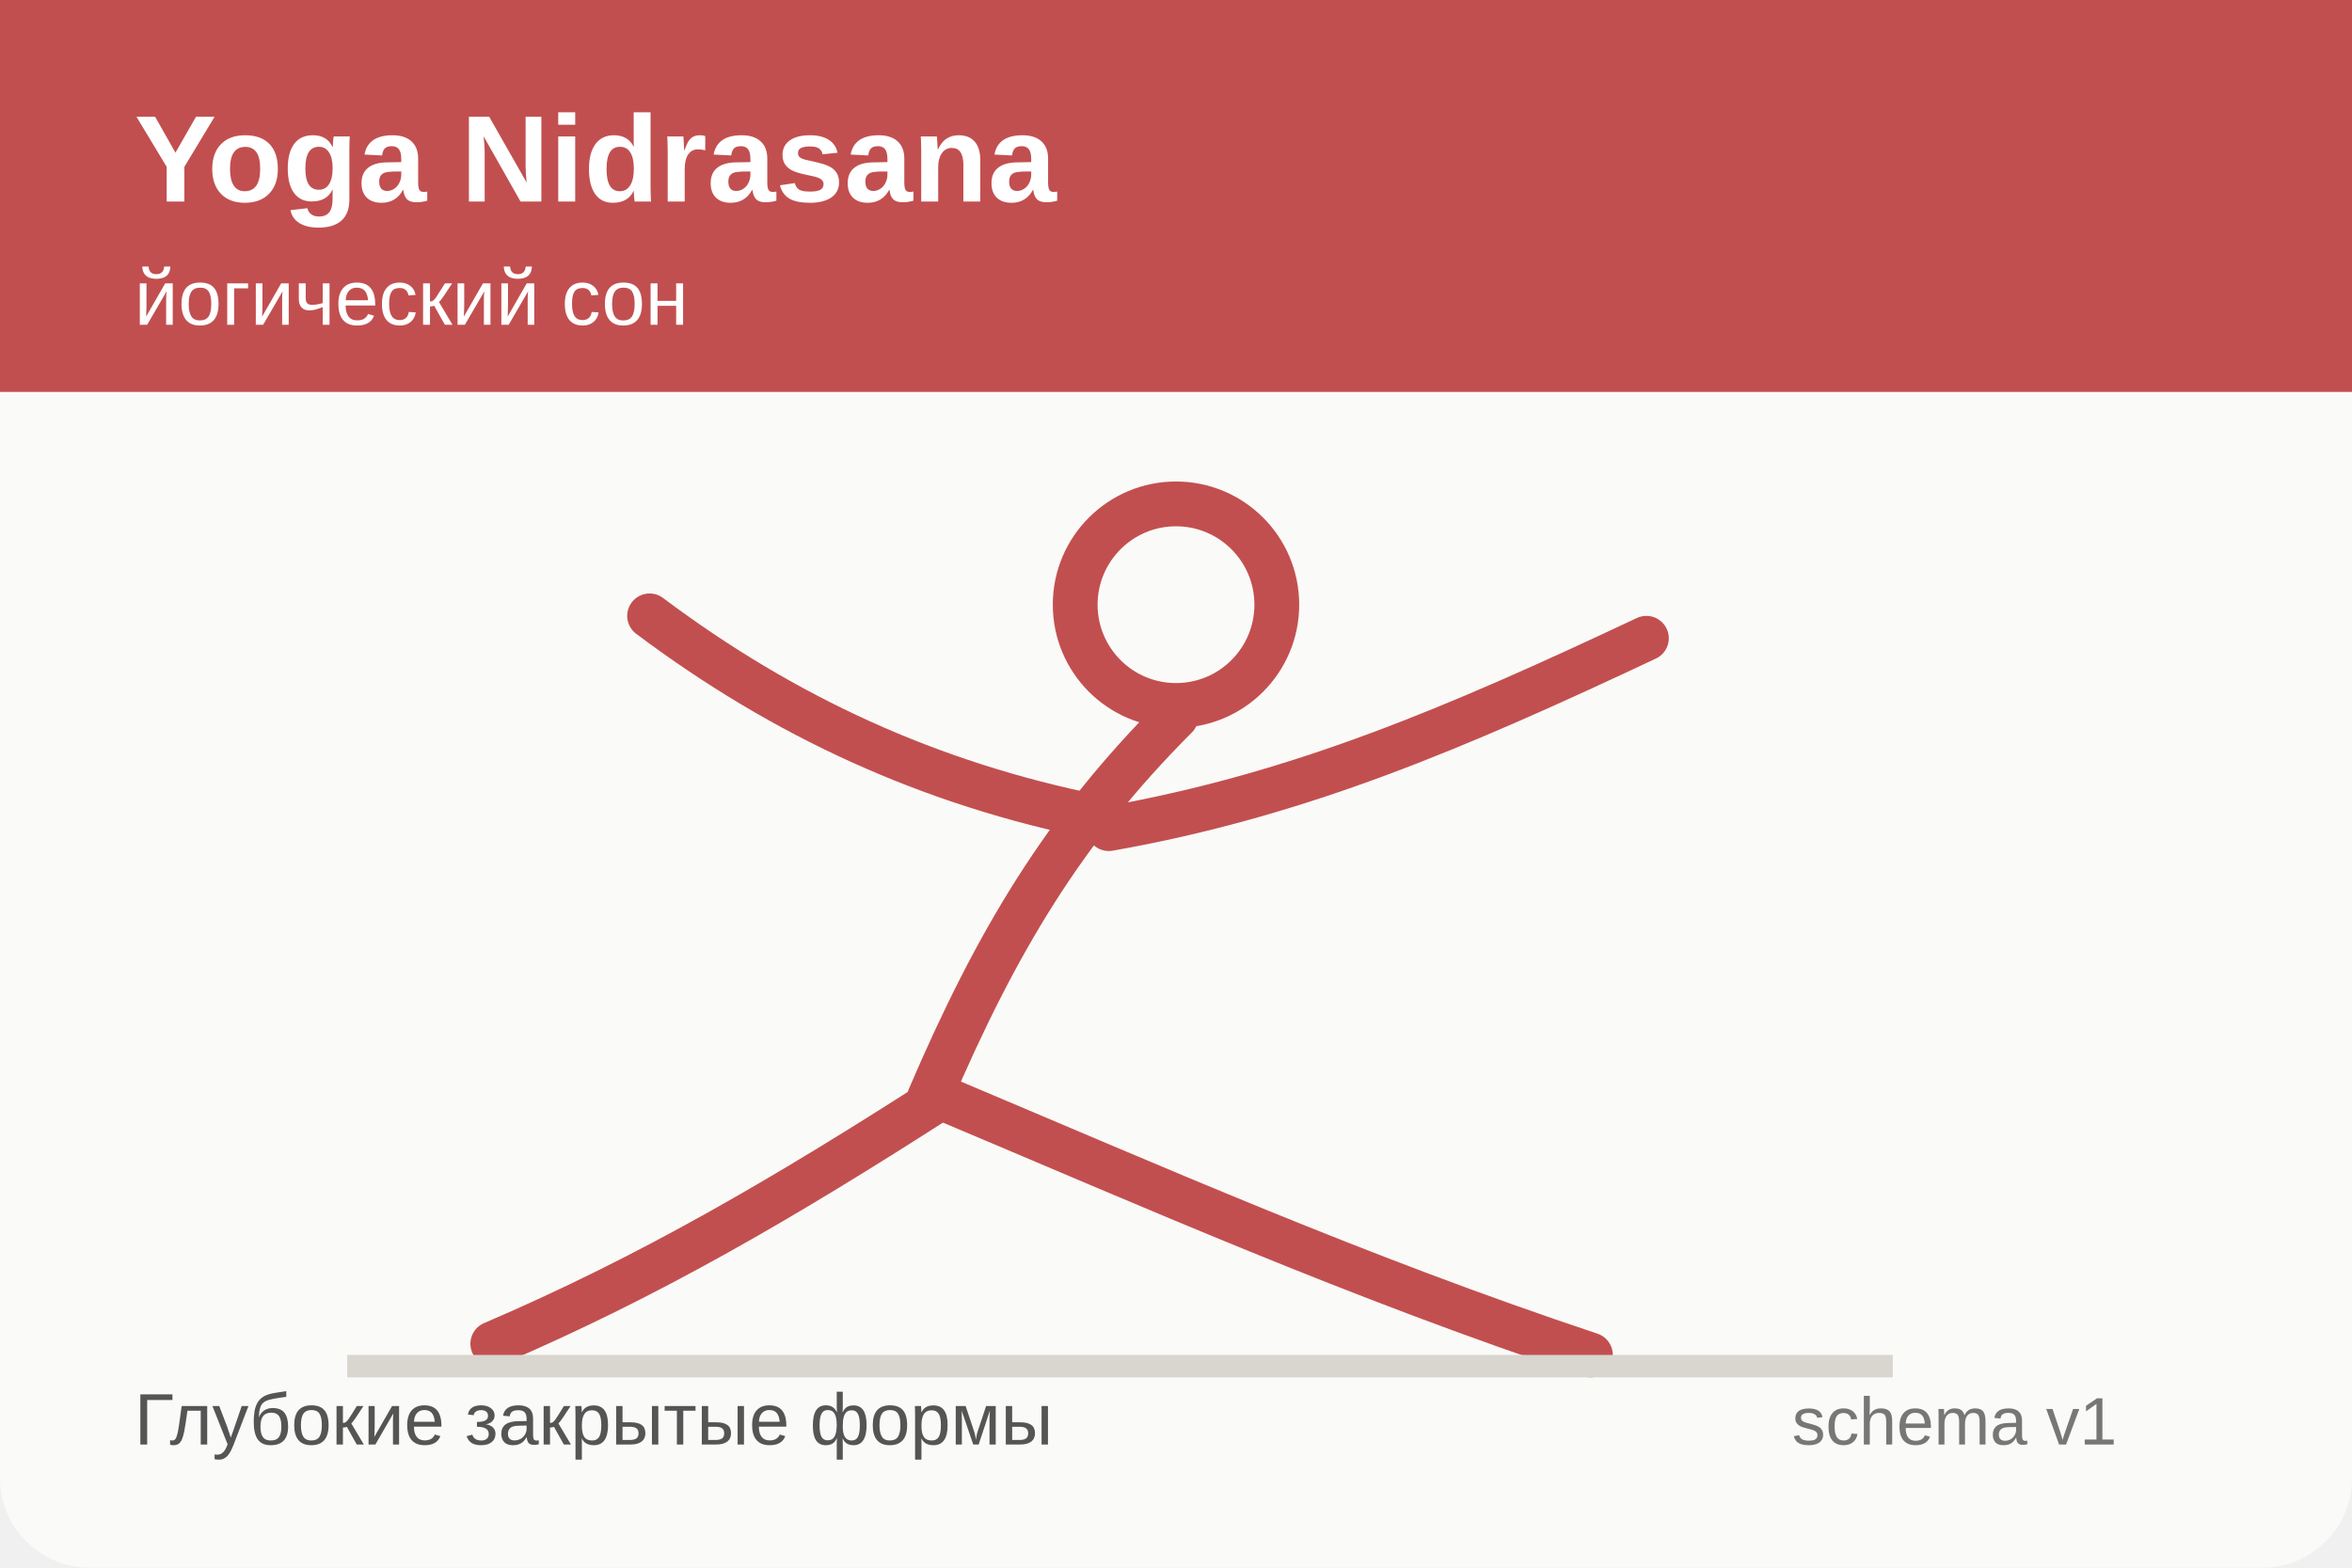
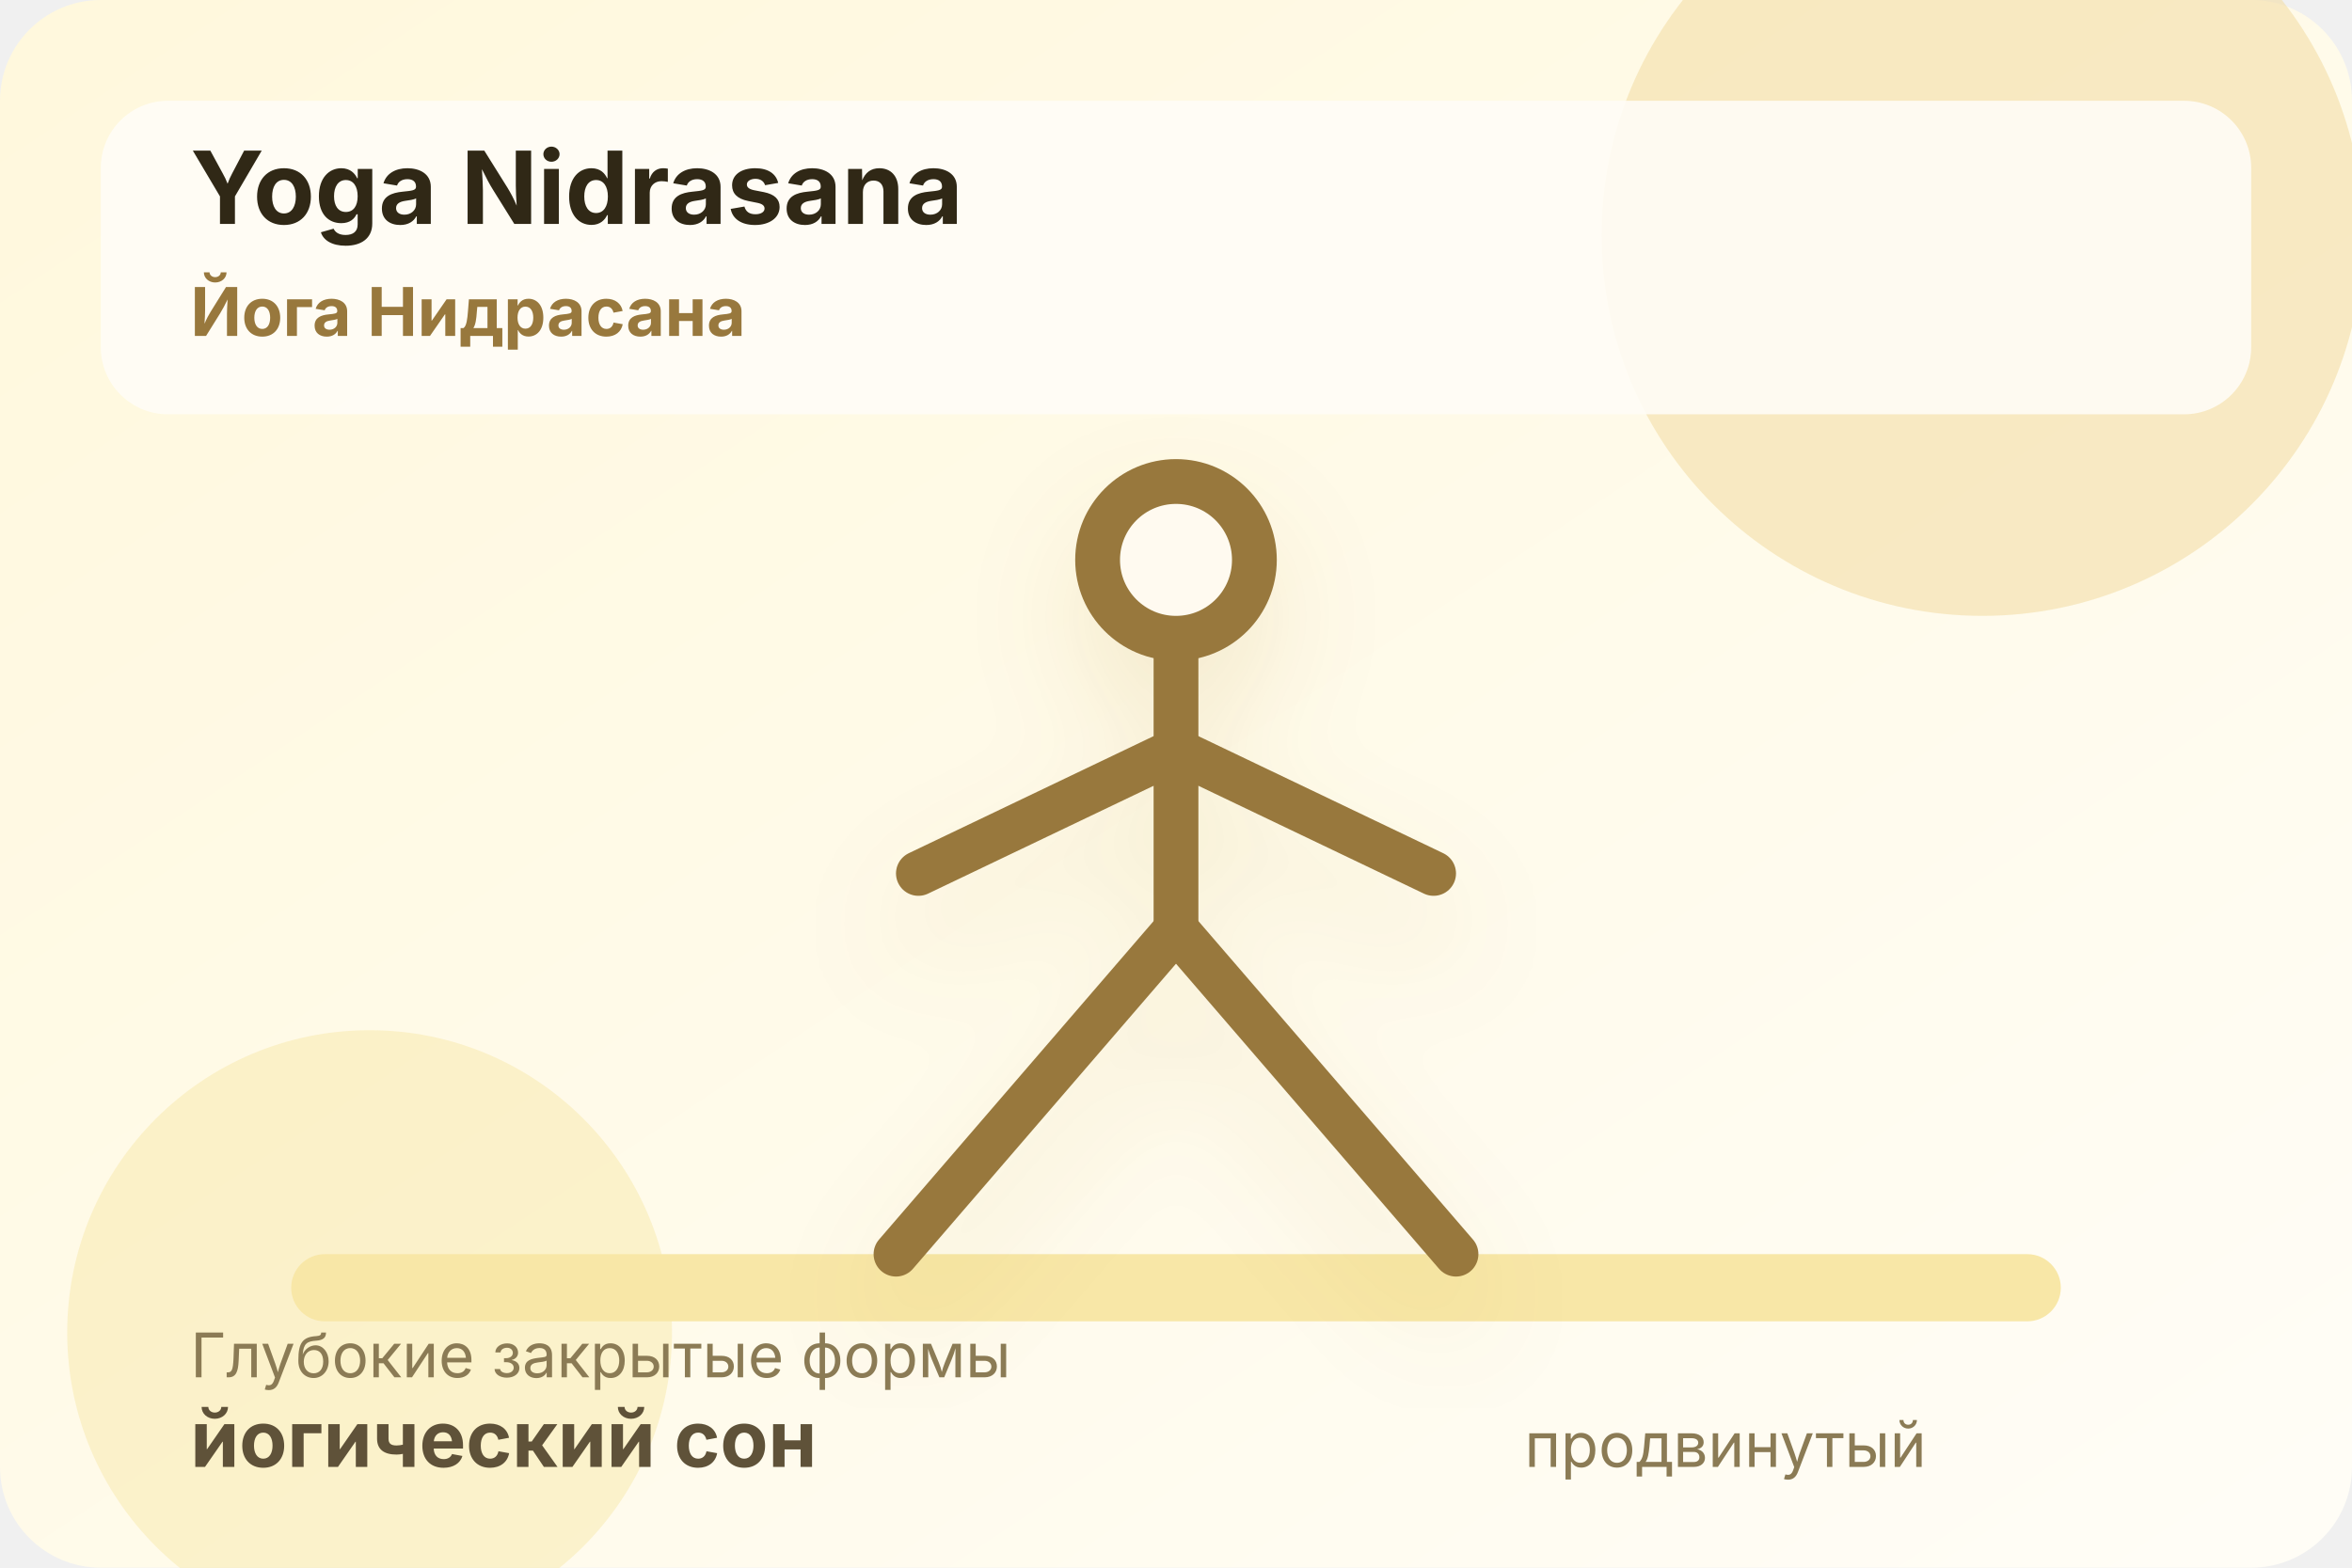
- <svg xmlns="http://www.w3.org/2000/svg" width="420" height="280" viewBox="0 0 420 280">
-   <rect width="420" height="280" rx="16" fill="#FAFAF8" />
-   <rect width="420" height="70" fill="#C24F4F" />
-   <text x="24" y="36" font-family="Arial" font-size="22" font-weight="700" fill="white">Yoga Nidrasana</text>
-   <text x="24" y="58" font-family="Arial" font-size="14" fill="white">йогический сон</text>
-   <g stroke="#C24F4F" stroke-width="8" stroke-linecap="round" stroke-linejoin="round" fill="none">
-     <circle cx="210" cy="108" r="18" />
-     <path d="M210 128 C190 148 178 168 166 196" />
-     <path d="M196 146 C166 140 140 128 116 110" />
-     <path d="M198 148 C232 142 260 130 294 114" />
-     <path d="M168 196 C140 214 116 228 88 240" />
-     <path d="M168 196 C206 212 242 228 284 242" />
+ <svg xmlns="http://www.w3.org/2000/svg" width="420" height="280" viewBox="0 0 420 280" role="img" aria-label="Yoga Nidrasana">
+   <defs>
+     <linearGradient id="bg" x1="0" y1="0" x2="1" y2="1">
+       <stop offset="0" stop-color="#fff8dc" />
+       <stop offset="1" stop-color="#fffdf7" />
+     </linearGradient>
+     <filter id="soft" x="-20%" y="-20%" width="140%" height="140%">
+       <feDropShadow dx="0" dy="10" stdDeviation="10" flood-color="#a57a24" flood-opacity="0.12" />
+     </filter>
+   </defs>
+   <rect width="420" height="280" rx="18" fill="url(#bg)" />
+   <circle cx="354" cy="42" r="68" fill="#f3dfaa" opacity="0.62" />
+   <circle cx="66" cy="238" r="54" fill="#f7e7a8" opacity="0.48" />
+   <rect x="52" y="224" width="316" height="12" rx="6" fill="#f8e7a7" />
+   <g filter="url(#soft)">
+     <g stroke="#98783d" stroke-width="8" stroke-linecap="round" stroke-linejoin="round" fill="none">
+       <circle cx="210" cy="100" r="14" fill="#fffaf0" />
+       <path d="M210 116 L210 166" />
+       <path d="M210 166 L160 224" />
+       <path d="M210 166 L260 224" />
+       <path d="M210 134 L164 156" />
+       <path d="M210 134 L256 156" />
+     </g>
  </g>
-   <line x1="62" y1="244" x2="338" y2="244" stroke="#D9D6CF" stroke-width="4" />
-   <text x="24" y="258" font-family="Arial" font-size="13" fill="#555">Глубокие закрытые формы</text>
-   <text x="320" y="258" font-family="Arial" font-size="12" fill="#777">schema v1</text>
+   <rect x="18" y="18" width="384" height="56" rx="12" fill="#fffdf7" opacity="0.88" />
+   <text x="34" y="40" font-family="Inter, Arial, sans-serif" font-size="18" font-weight="700" fill="#302816">Yoga Nidrasana</text>
+   <text x="34" y="60" font-family="Inter, Arial, sans-serif" font-size="12" font-weight="700" fill="#98783d">Йога Нидрасана</text>
+   <text x="34" y="262" font-family="Inter, Arial, sans-serif" font-size="14" font-weight="700" fill="#5f5239">йогический сон</text>
+   <text x="344" y="262" text-anchor="end" font-family="Inter, Arial, sans-serif" font-size="11" fill="#8b7b55">продвинутый</text>
+   <text x="34" y="246" font-family="Inter, Arial, sans-serif" font-size="11" fill="#8b7b55">Глубокие закрытые формы</text>
</svg>
